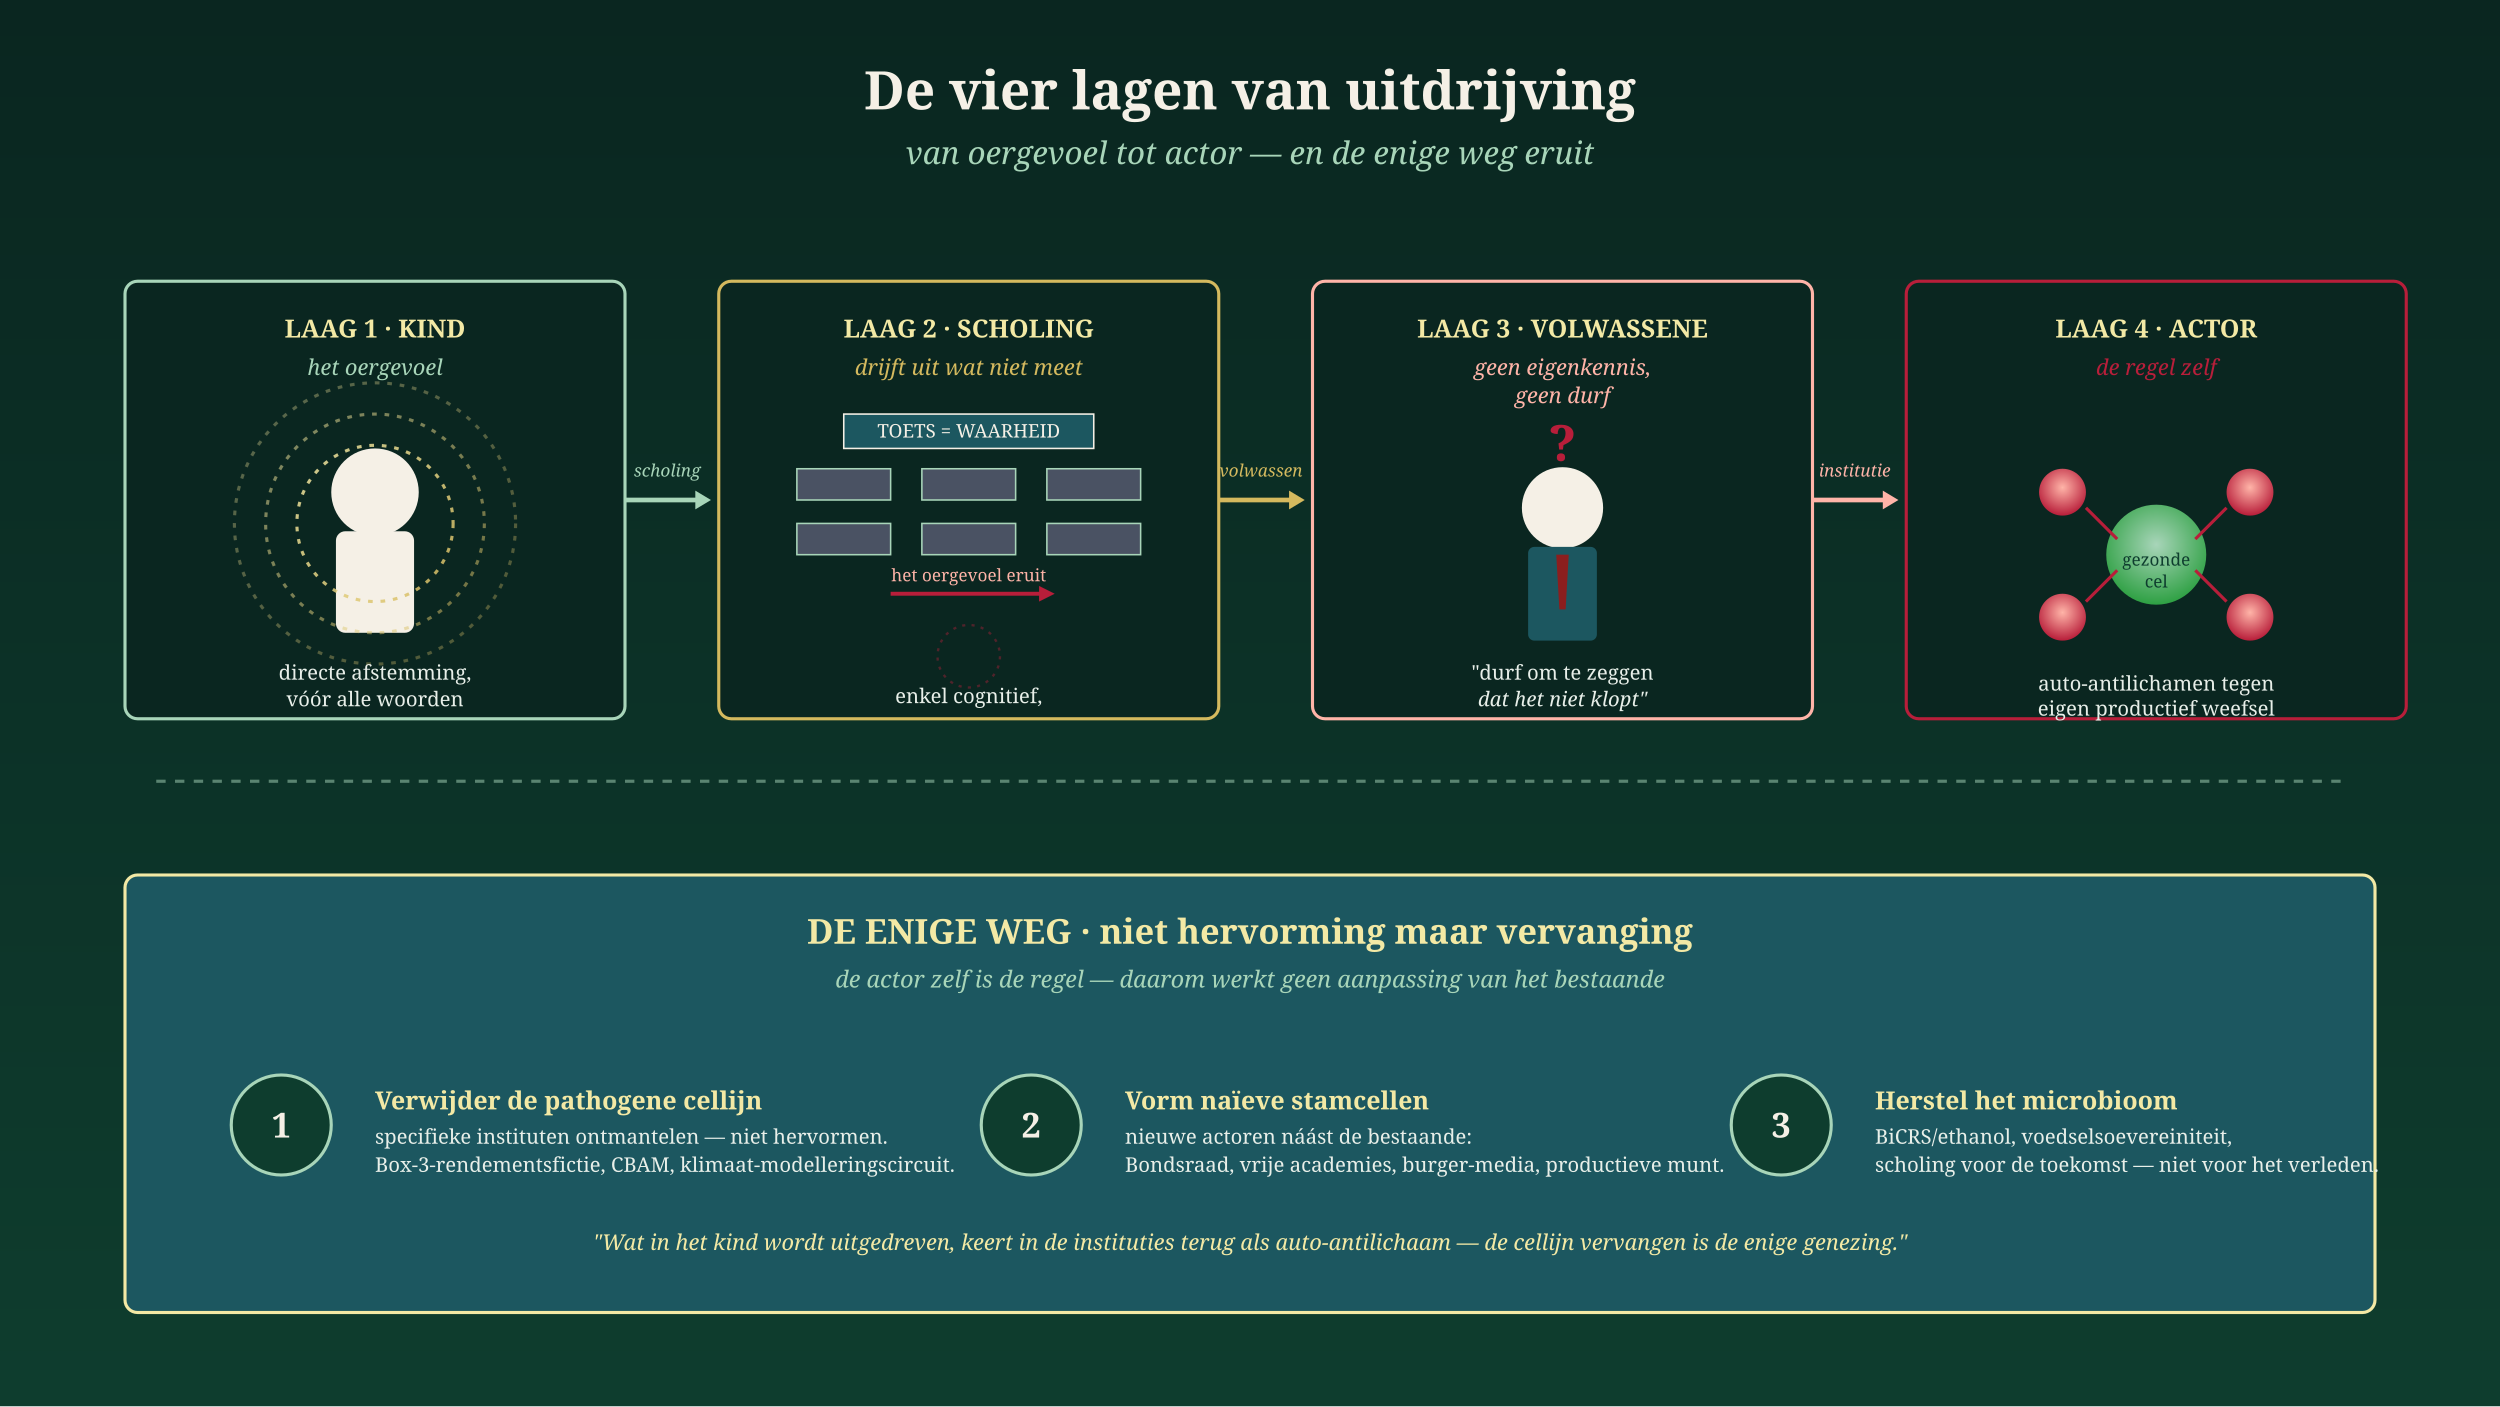
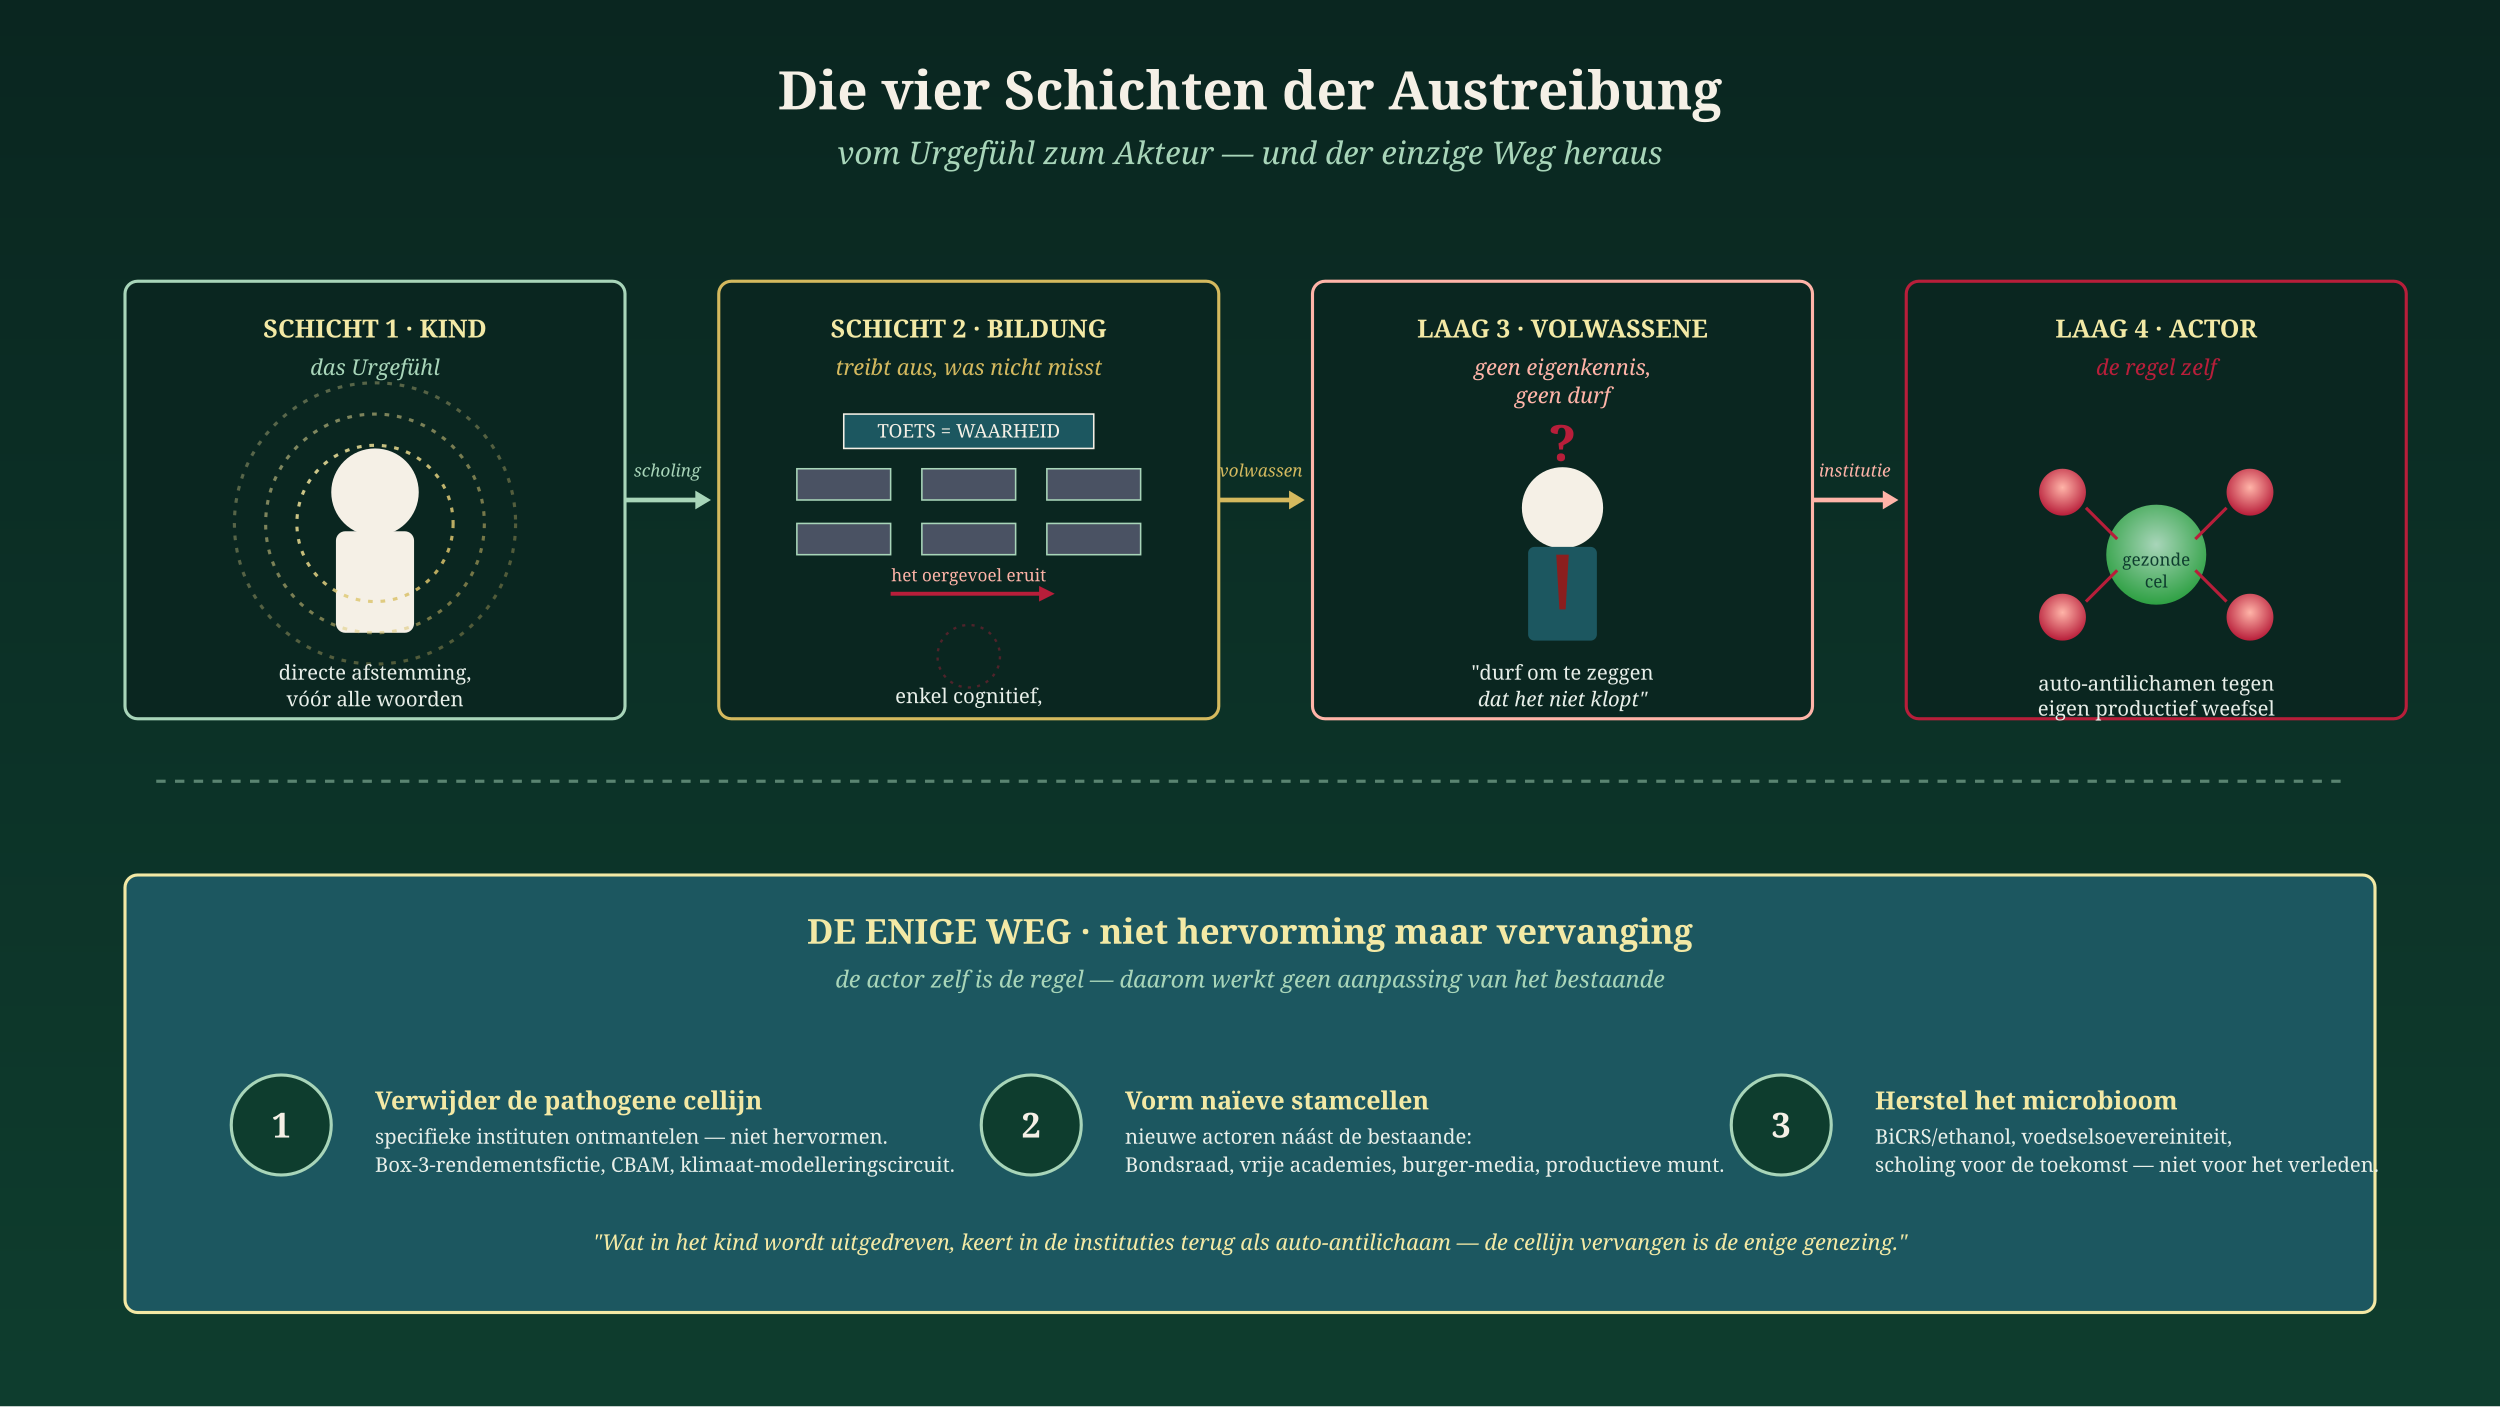
<svg xmlns="http://www.w3.org/2000/svg" viewBox="0 0 1600 900" preserveAspectRatio="xMidYMid meet">
  <defs>
    <linearGradient id="bg" x1="0" y1="0" x2="0" y2="1">
      <stop offset="0%" stop-color="#0a2620" />
      <stop offset="100%" stop-color="#0e3d2e" />
    </linearGradient>
    <linearGradient id="goldGrad" x1="0" y1="0" x2="1" y2="1">
      <stop offset="0%" stop-color="#f3e9a5" />
      <stop offset="100%" stop-color="#d4b95e" />
    </linearGradient>
    <radialGradient id="cellGreen" cx="50%" cy="40%" r="60%">
      <stop offset="0%" stop-color="#a8d5b9" />
      <stop offset="100%" stop-color="#2ea043" />
    </radialGradient>
    <radialGradient id="cellRed" cx="50%" cy="40%" r="60%">
      <stop offset="0%" stop-color="#ffb4a8" />
      <stop offset="100%" stop-color="#b81e3a" />
    </radialGradient>
    <filter id="soft" x="-20%" y="-20%" width="140%" height="140%">
      <feGaussianBlur stdDeviation="6" />
    </filter>
  </defs>
  <rect width="1600" height="900" fill="url(#bg)" />
-   <text x="800" y="70" text-anchor="middle" font-family="Georgia, serif" font-size="34" font-weight="700" fill="#f5f0e6">De vier lagen van uitdrijving</text>
-   <text x="800" y="105" text-anchor="middle" font-family="Georgia, serif" font-size="20" font-style="italic" fill="#a8d5b9">van oergevoel tot actor — en de enige weg eruit</text>
+   <text x="800" y="70" text-anchor="middle" font-family="Georgia, serif" font-size="34" font-weight="700" fill="#f5f0e6">Die vier Schichten der Austreibung</text>
+   <text x="800" y="105" text-anchor="middle" font-family="Georgia, serif" font-size="20" font-style="italic" fill="#a8d5b9">vom Urgefühl zum Akteur — und der einzige Weg heraus</text>
  <line x1="100" y1="500" x2="1500" y2="500" stroke="#a8d5b9" stroke-width="2" stroke-dasharray="6,6" opacity="0.5" />
  <g transform="translate(80,180)">
    <rect width="320" height="280" rx="8" fill="#0a2620" stroke="#a8d5b9" stroke-width="2" />
-     <text x="160" y="36" text-anchor="middle" font-family="Georgia, serif" font-size="16" font-weight="700" fill="#f3e9a5">LAAG 1 · KIND</text>
-     <text x="160" y="60" text-anchor="middle" font-family="Georgia, serif" font-size="14" font-style="italic" fill="#a8d5b9">het oergevoel</text>
+     <text x="160" y="36" text-anchor="middle" font-family="Georgia, serif" font-size="16" font-weight="700" fill="#f3e9a5">SCHICHT 1 · KIND</text>
+     <text x="160" y="60" text-anchor="middle" font-family="Georgia, serif" font-size="14" font-style="italic" fill="#a8d5b9">das Urgefühl</text>
    <circle cx="160" cy="135" r="28" fill="#f5f0e6" />
    <rect x="135" y="160" width="50" height="65" rx="6" fill="#f5f0e6" />
    <g stroke="url(#goldGrad)" stroke-width="2" fill="none" opacity="0.85">
      <circle cx="160" cy="155" r="50" stroke-dasharray="3,5" />
      <circle cx="160" cy="155" r="70" stroke-dasharray="3,5" opacity="0.6" />
      <circle cx="160" cy="155" r="90" stroke-dasharray="3,5" opacity="0.4" />
    </g>
    <text x="160" y="255" text-anchor="middle" font-family="Georgia, serif" font-size="13" fill="#e8efe9">directe afstemming,</text>
    <text x="160" y="272" text-anchor="middle" font-family="Georgia, serif" font-size="13" fill="#e8efe9">vóór alle woorden</text>
  </g>
  <g transform="translate(400,310)">
    <path d="M 0 10 L 50 10" stroke="#a8d5b9" stroke-width="3" fill="none" />
    <path d="M 45 4 L 55 10 L 45 16 Z" fill="#a8d5b9" />
    <text x="27" y="-5" text-anchor="middle" font-family="Georgia, serif" font-size="11" font-style="italic" fill="#a8d5b9">scholing</text>
  </g>
  <g transform="translate(460,180)">
    <rect width="320" height="280" rx="8" fill="#0a2620" stroke="#d4b95e" stroke-width="2" />
-     <text x="160" y="36" text-anchor="middle" font-family="Georgia, serif" font-size="16" font-weight="700" fill="#f3e9a5">LAAG 2 · SCHOLING</text>
-     <text x="160" y="60" text-anchor="middle" font-family="Georgia, serif" font-size="14" font-style="italic" fill="#d4b95e">drijft uit wat niet meet</text>
+     <text x="160" y="36" text-anchor="middle" font-family="Georgia, serif" font-size="16" font-weight="700" fill="#f3e9a5">SCHICHT 2 · BILDUNG</text>
+     <text x="160" y="60" text-anchor="middle" font-family="Georgia, serif" font-size="14" font-style="italic" fill="#d4b95e">treibt aus, was nicht misst</text>
    <g fill="#4a5263" stroke="#a8d5b9" stroke-width="1">
      <rect x="50" y="120" width="60" height="20" />
      <rect x="130" y="120" width="60" height="20" />
      <rect x="210" y="120" width="60" height="20" />
      <rect x="50" y="155" width="60" height="20" />
      <rect x="130" y="155" width="60" height="20" />
      <rect x="210" y="155" width="60" height="20" />
    </g>
    <rect x="80" y="85" width="160" height="22" fill="#1c5760" stroke="#f5f0e6" stroke-width="1" />
    <text x="160" y="100" text-anchor="middle" font-family="Georgia, serif" font-size="12" fill="#f5f0e6">TOETS = WAARHEID</text>
    <g transform="translate(160,200)">
      <path d="M -50 0 L 50 0" stroke="#b81e3a" stroke-width="2.5" />
      <path d="M 45 -5 L 55 0 L 45 5 Z" fill="#b81e3a" />
      <text x="0" y="-8" text-anchor="middle" font-family="Georgia, serif" font-size="11" fill="#ffb4a8">het oergevoel eruit</text>
    </g>
    <g stroke="#b81e3a" stroke-width="1.5" fill="none" opacity="0.4" stroke-dasharray="2,4">
      <circle cx="160" cy="240" r="20" />
    </g>
    <text x="160" y="270" text-anchor="middle" font-family="Georgia, serif" font-size="13" fill="#e8efe9">enkel cognitief,</text>
  </g>
  <g transform="translate(780,310)">
    <path d="M 0 10 L 50 10" stroke="#d4b95e" stroke-width="3" fill="none" />
    <path d="M 45 4 L 55 10 L 45 16 Z" fill="#d4b95e" />
    <text x="27" y="-5" text-anchor="middle" font-family="Georgia, serif" font-size="11" font-style="italic" fill="#d4b95e">volwassen</text>
  </g>
  <g transform="translate(840,180)">
    <rect width="320" height="280" rx="8" fill="#0a2620" stroke="#ffb4a8" stroke-width="2" />
    <text x="160" y="36" text-anchor="middle" font-family="Georgia, serif" font-size="16" font-weight="700" fill="#f3e9a5">LAAG 3 · VOLWASSENE</text>
    <text x="160" y="60" text-anchor="middle" font-family="Georgia, serif" font-size="14" font-style="italic" fill="#ffb4a8">geen eigenkennis,</text>
    <text x="160" y="78" text-anchor="middle" font-family="Georgia, serif" font-size="14" font-style="italic" fill="#ffb4a8">geen durf</text>
    <circle cx="160" cy="145" r="26" fill="#f5f0e6" />
    <rect x="138" y="170" width="44" height="60" rx="4" fill="#1c5760" />
    <polygon points="156,175 164,175 162,210 158,210" fill="#8b1e1e" />
    <text x="160" y="115" text-anchor="middle" font-family="Georgia, serif" font-size="32" font-weight="700" fill="#b81e3a">?</text>
    <text x="160" y="255" text-anchor="middle" font-family="Georgia, serif" font-size="13" fill="#e8efe9">"durf om te zeggen</text>
    <text x="160" y="272" text-anchor="middle" font-family="Georgia, serif" font-size="13" font-style="italic" fill="#e8efe9">dat het niet klopt"</text>
  </g>
  <g transform="translate(1160,310)">
    <path d="M 0 10 L 50 10" stroke="#ffb4a8" stroke-width="3" fill="none" />
    <path d="M 45 4 L 55 10 L 45 16 Z" fill="#ffb4a8" />
    <text x="27" y="-5" text-anchor="middle" font-family="Georgia, serif" font-size="11" font-style="italic" fill="#ffb4a8">institutie</text>
  </g>
  <g transform="translate(1220,180)">
    <rect width="320" height="280" rx="8" fill="#0a2620" stroke="#b81e3a" stroke-width="2" />
    <text x="160" y="36" text-anchor="middle" font-family="Georgia, serif" font-size="16" font-weight="700" fill="#f3e9a5">LAAG 4 · ACTOR</text>
    <text x="160" y="60" text-anchor="middle" font-family="Georgia, serif" font-size="14" font-style="italic" fill="#b81e3a">de regel zelf</text>
    <circle cx="160" cy="175" r="32" fill="url(#cellGreen)" />
    <text x="160" y="182" text-anchor="middle" font-family="Georgia, serif" font-size="11" fill="#0e3d2e">gezonde</text>
    <text x="160" y="196" text-anchor="middle" font-family="Georgia, serif" font-size="11" fill="#0e3d2e">cel</text>
    <g fill="url(#cellRed)">
      <circle cx="100" cy="135" r="15" />
      <circle cx="220" cy="135" r="15" />
      <circle cx="100" cy="215" r="15" />
      <circle cx="220" cy="215" r="15" />
    </g>
    <g stroke="#b81e3a" stroke-width="2" fill="none">
      <path d="M 115 145 L 135 165" />
      <path d="M 205 145 L 185 165" />
      <path d="M 115 205 L 135 185" />
      <path d="M 205 205 L 185 185" />
    </g>
    <text x="160" y="262" text-anchor="middle" font-family="Georgia, serif" font-size="13" fill="#e8efe9">auto-antilichamen tegen</text>
    <text x="160" y="278" text-anchor="middle" font-family="Georgia, serif" font-size="13" fill="#e8efe9">eigen productief weefsel</text>
  </g>
  <g transform="translate(80,560)">
    <rect width="1440" height="280" rx="8" fill="#1c5760" stroke="#f3e9a5" stroke-width="2" />
    <text x="720" y="44" text-anchor="middle" font-family="Georgia, serif" font-size="22" font-weight="700" fill="#f3e9a5">DE ENIGE WEG · niet hervorming maar vervanging</text>
    <text x="720" y="72" text-anchor="middle" font-family="Georgia, serif" font-size="15" font-style="italic" fill="#a8d5b9">de actor zelf is de regel — daarom werkt geen aanpassing van het bestaande</text>
    <g transform="translate(60,110)">
      <g>
        <circle cx="40" cy="50" r="32" fill="#0e3d2e" stroke="#a8d5b9" stroke-width="2" />
        <text x="40" y="58" text-anchor="middle" font-family="Georgia, serif" font-size="22" font-weight="700" fill="#f5f0e6">1</text>
        <text x="100" y="40" font-family="Georgia, serif" font-size="16" font-weight="700" fill="#f3e9a5">Verwijder de pathogene cellijn</text>
        <text x="100" y="62" font-family="Georgia, serif" font-size="13" fill="#e8efe9">specifieke instituten ontmantelen — niet hervormen.</text>
        <text x="100" y="80" font-family="Georgia, serif" font-size="13" fill="#e8efe9">Box-3-rendementsfictie, CBAM, klimaat-modelleringscircuit.</text>
      </g>
    </g>
    <g transform="translate(540,110)">
      <g>
        <circle cx="40" cy="50" r="32" fill="#0e3d2e" stroke="#a8d5b9" stroke-width="2" />
        <text x="40" y="58" text-anchor="middle" font-family="Georgia, serif" font-size="22" font-weight="700" fill="#f5f0e6">2</text>
        <text x="100" y="40" font-family="Georgia, serif" font-size="16" font-weight="700" fill="#f3e9a5">Vorm naïeve stamcellen</text>
        <text x="100" y="62" font-family="Georgia, serif" font-size="13" fill="#e8efe9">nieuwe actoren náást de bestaande:</text>
        <text x="100" y="80" font-family="Georgia, serif" font-size="13" fill="#e8efe9">Bondsraad, vrije academies, burger-media, productieve munt.</text>
      </g>
    </g>
    <g transform="translate(1020,110)">
      <g>
        <circle cx="40" cy="50" r="32" fill="#0e3d2e" stroke="#a8d5b9" stroke-width="2" />
        <text x="40" y="58" text-anchor="middle" font-family="Georgia, serif" font-size="22" font-weight="700" fill="#f5f0e6">3</text>
        <text x="100" y="40" font-family="Georgia, serif" font-size="16" font-weight="700" fill="#f3e9a5">Herstel het microbioom</text>
        <text x="100" y="62" font-family="Georgia, serif" font-size="13" fill="#e8efe9">BiCRS/ethanol, voedselsoevereiniteit,</text>
        <text x="100" y="80" font-family="Georgia, serif" font-size="13" fill="#e8efe9">scholing voor de toekomst — niet voor het verleden.</text>
      </g>
    </g>
    <text x="720" y="240" text-anchor="middle" font-family="Georgia, serif" font-size="14" font-style="italic" fill="#f3e9a5">"Wat in het kind wordt uitgedreven, keert in de instituties terug als auto-antilichaam — de cellijn vervangen is de enige genezing."</text>
  </g>
</svg>
